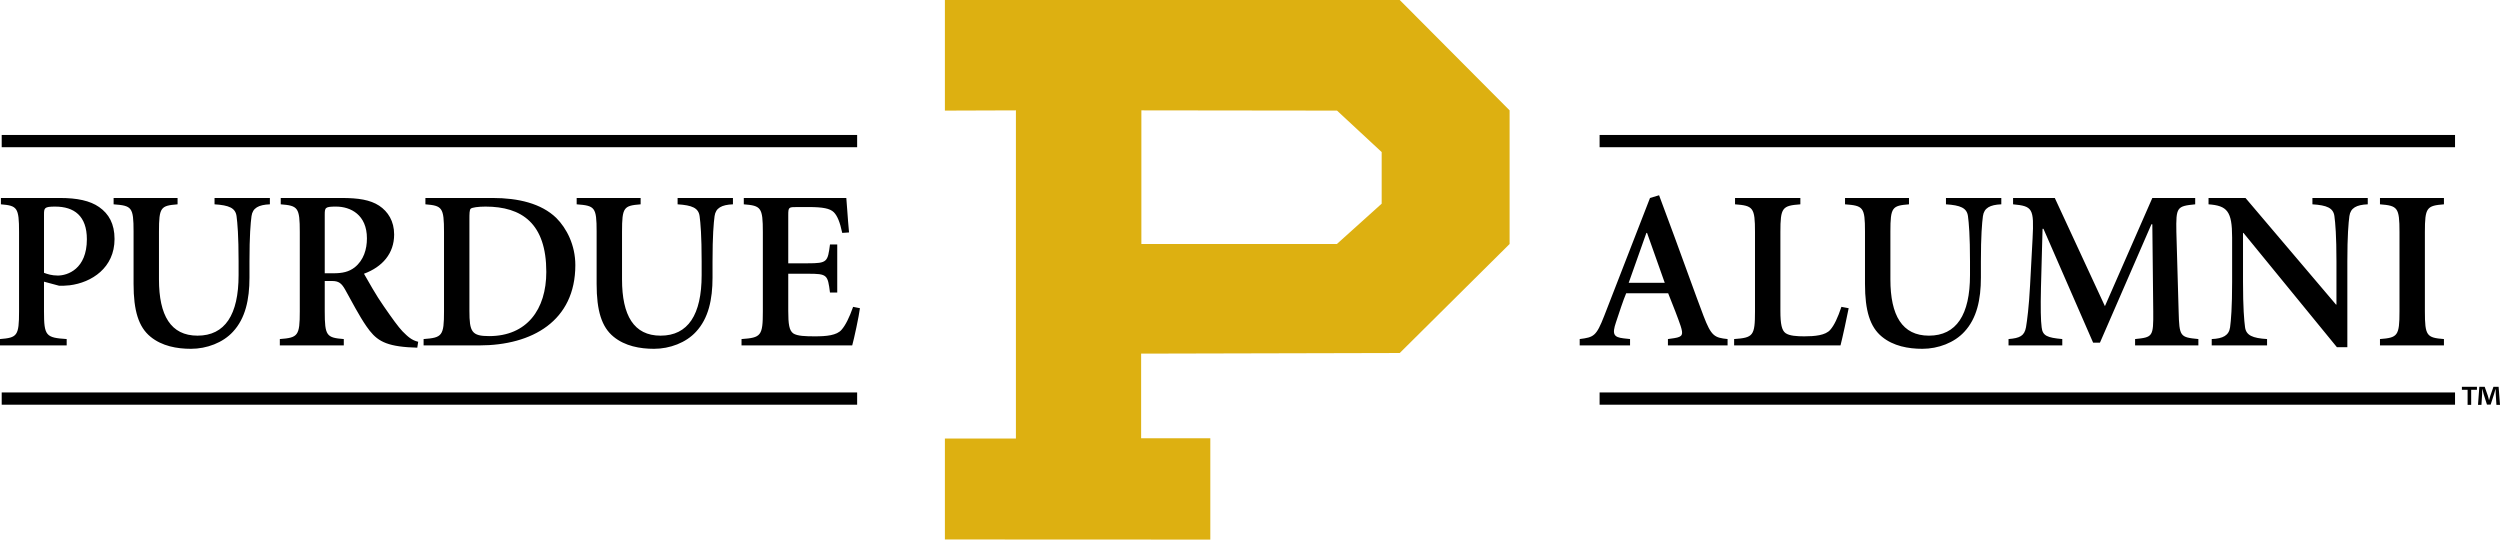
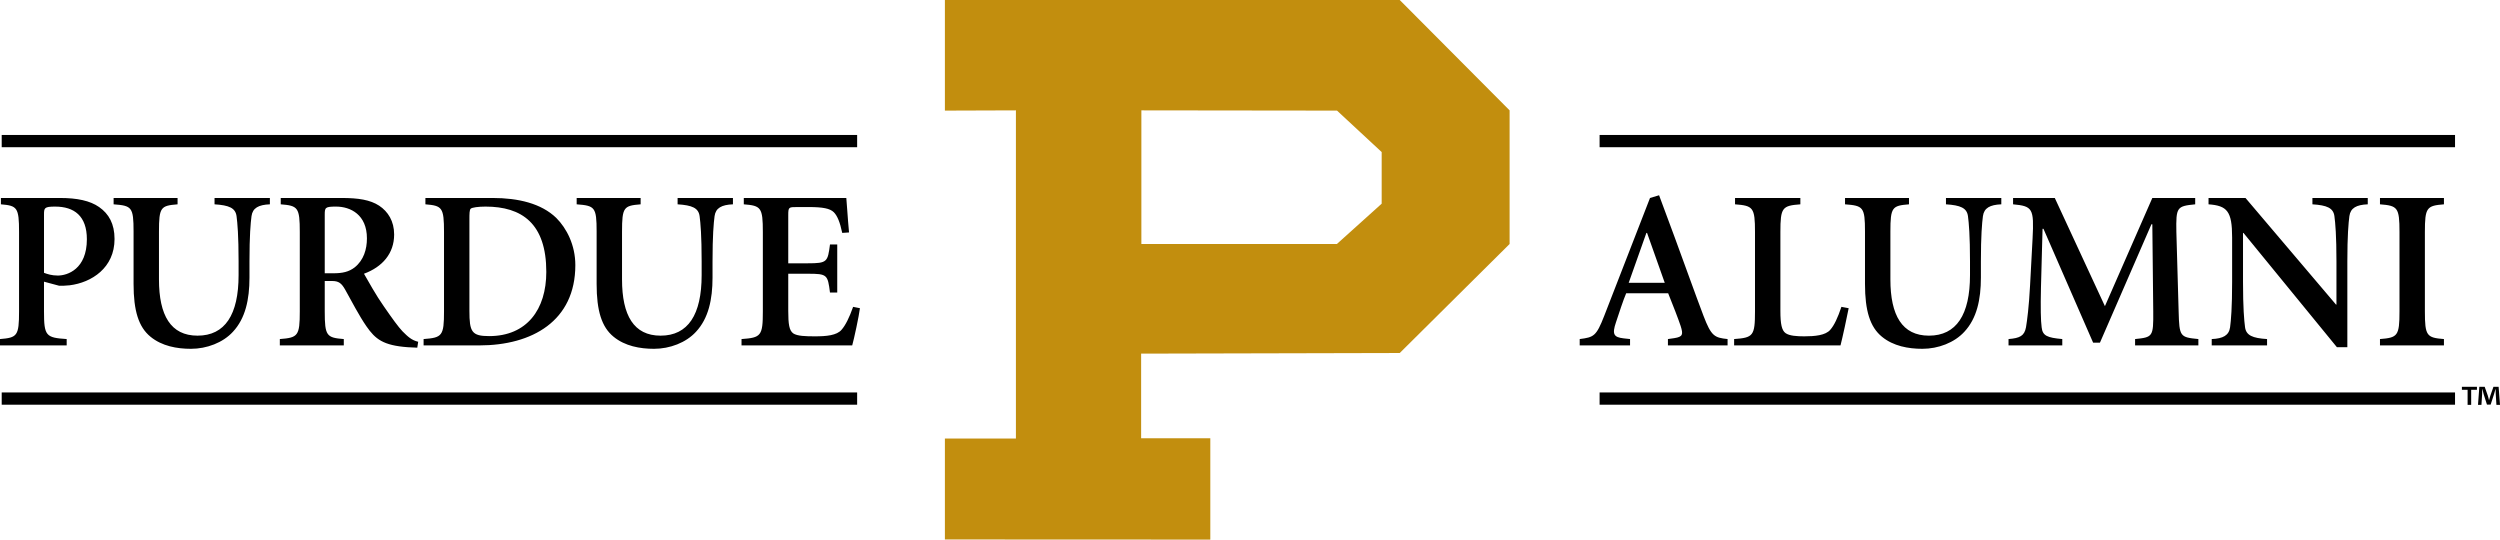
<svg xmlns="http://www.w3.org/2000/svg" viewBox="0 0 411.216 88.756" aria-labelledby="logo-title" role="img">
-   <path d="M187.74 18.153v21.982h32.16l7.367-6.635v-8.488l-7.346-6.819-32.18-.04zM155.422 0h74.815l18.072 18.153v21.982l-18.072 17.93-42.537.103v13.92h11.38v16.668l-43.658-.02V72.13h11.682V18.153l-11.682.04V0z" fill-rule="evenodd" clip-rule="evenodd" fill="#ddb011" />
+   <path d="M187.74 18.153v21.982h32.16l7.367-6.635v-8.488l-7.346-6.819-32.18-.04zM155.422 0h74.815l18.072 18.153v21.982l-18.072 17.93-42.537.103v13.92h11.38v16.668l-43.658-.02V72.13h11.682V18.153l-11.682.04V0z" fill-rule="evenodd" clip-rule="evenodd" fill="#c28e0e" />
  <path d="M9.887 32.565c2.797 0 4.924.448 6.417 1.492 1.604 1.12 2.536 2.76 2.536 5.26 0 4.739-3.768 7.163-7.386 7.611-.598.075-1.269.075-1.717.075l-2.5-.672v4.888c0 4.029.3 4.327 3.731 4.551v1.045H0V55.77c2.835-.225 3.134-.523 3.134-4.552V38.16c0-4.03-.299-4.327-2.985-4.552v-1.044h9.738zm-2.65 12.312c.597.223 1.306.447 2.277.447 1.567 0 4.775-1.044 4.775-5.969 0-3.843-2.09-5.373-5.223-5.373-1.791 0-1.828.224-1.828 1.344v9.55zM29.208 32.565v1.044c-2.76.224-3.06.448-3.06 4.477v7.872c0 5.932 1.94 9.253 6.343 9.253 4.514 0 6.753-3.433 6.753-9.961V43.01c0-4.253-.187-6.342-.336-7.462-.187-1.342-1.231-1.79-3.619-1.94v-1.044h9.103v1.044c-1.865.075-2.835.597-3.022 1.94-.149 1.12-.335 3.209-.335 7.462v2.65c0 3.618-.672 6.715-2.724 8.916-1.642 1.79-4.29 2.798-6.902 2.798-2.313 0-4.775-.448-6.641-1.977-1.977-1.605-2.798-4.291-2.798-8.693v-8.619c0-4.029-.298-4.252-3.283-4.477v-1.044h10.521zM56.213 32.565c2.723 0 4.663.298 6.156 1.269 1.455.97 2.462 2.536 2.462 4.737 0 3.134-1.94 5.335-4.962 6.455.597 1.044 2.052 3.656 3.246 5.335 1.418 2.052 2.387 3.395 3.096 4.141.896.895 1.493 1.455 2.575 1.716l-.15.97-1.566-.075c-4.067-.298-5.336-1.343-6.79-3.432-1.194-1.716-2.425-4.104-3.508-6.044-.596-1.044-1.044-1.417-2.163-1.417h-1.194v4.999c0 4.029.298 4.327 3.134 4.552v1.044H46.028V55.77c2.985-.225 3.283-.523 3.283-4.552V38.16c0-4.03-.298-4.327-3.134-4.552v-1.044h10.036zM53.415 44.95h1.417c1.493 0 2.538-.224 3.507-.97 1.493-1.194 2.015-2.984 2.015-4.775 0-3.88-2.686-5.224-5.074-5.224-1.79 0-1.865.15-1.865 1.344v9.625zM81.055 32.565c4.178 0 7.983.895 10.446 3.283 1.716 1.716 3.134 4.477 3.134 7.76 0 9.178-7.089 13.207-15.819 13.207h-9.14V55.77c3.06-.225 3.358-.523 3.358-4.552V38.16c0-4.03-.299-4.327-3.06-4.552v-1.044h11.081zm-3.843 18.579c0 3.433.373 4.141 3.246 4.141 6.193 0 9.401-4.365 9.401-10.558 0-7.984-4.028-10.745-9.998-10.745-1.231 0-2.2.15-2.425.336-.224.187-.224.858-.224 1.828v14.998zM105.375 32.565v1.044c-2.76.224-3.06.448-3.06 4.477v7.872c0 5.932 1.94 9.253 6.343 9.253 4.514 0 6.753-3.433 6.753-9.961V43.01c0-4.253-.187-6.342-.336-7.462-.187-1.342-1.231-1.79-3.619-1.94v-1.044h9.103v1.044c-1.865.075-2.835.597-3.022 1.94-.149 1.12-.335 3.209-.335 7.462v2.65c0 3.618-.672 6.715-2.724 8.916-1.642 1.79-4.29 2.798-6.902 2.798-2.313 0-4.775-.448-6.641-1.977-1.977-1.605-2.798-4.291-2.798-8.693v-8.619c0-4.029-.298-4.252-3.283-4.477v-1.044h10.521zM139.207 32.565c.075.597.224 3.357.448 5.67l-1.12.075c-.372-1.79-.82-2.835-1.38-3.395-.634-.634-1.828-.858-4.14-.858h-1.866c-1.418 0-1.492 0-1.492 1.343v7.91h3.208c3.209 0 3.283-.225 3.656-3.097h1.194v7.91h-1.194c-.373-2.948-.447-3.097-3.656-3.097h-3.208v6.118c0 2.164.149 3.208.82 3.693.672.448 2.015.486 3.582.486 1.865 0 3.582-.15 4.365-1.082.634-.71 1.268-1.978 1.903-3.768l1.119.223c-.15 1.269-.97 5.074-1.269 6.119h-18.206V55.77c3.209-.224 3.507-.522 3.507-4.551V38.16c0-4.03-.298-4.327-3.134-4.552v-1.044h16.863zM272.896 32.117l2.575 6.94c1.678 4.55 3.32 9.177 4.737 12.908 1.27 3.32 1.791 3.581 3.955 3.805v1.045h-9.811V55.77l1.044-.15c1.418-.224 1.492-.597 1.044-2.015-.373-1.119-1.268-3.432-2.051-5.372h-6.902c-.485 1.12-1.157 3.209-1.68 4.776-.671 1.977-.373 2.462 1.27 2.648l1.044.112v1.045h-8.282V55.77c2.312-.298 2.722-.447 4.03-3.805l7.534-19.4 1.493-.448zm-4.999 14.401h5.932l-2.91-8.208h-.111l-2.91 8.208zM296.134 32.565v1.044c-2.985.224-3.283.523-3.283 4.552v12.983c0 2.164.224 3.208.858 3.656.634.448 1.865.523 3.06.523 1.715 0 3.506-.15 4.29-1.082.633-.71 1.231-1.978 1.828-3.768l1.194.223c-.225 1.194-1.045 5-1.344 6.119H285.24V55.77c3.134-.225 3.433-.523 3.433-4.552V38.16c0-4.03-.299-4.327-3.283-4.552v-1.044h10.744zM314.003 32.565v1.044c-2.76.224-3.059.448-3.059 4.477v7.872c0 5.932 1.94 9.253 6.342 9.253 4.515 0 6.753-3.433 6.753-9.961V43.01c0-4.253-.187-6.342-.336-7.462-.186-1.342-1.231-1.79-3.618-1.94v-1.044h9.103v1.044c-1.866.075-2.836.597-3.023 1.94-.148 1.12-.335 3.209-.335 7.462v2.65c0 3.618-.672 6.715-2.724 8.916-1.641 1.79-4.29 2.798-6.902 2.798-2.312 0-4.775-.448-6.64-1.977-1.977-1.605-2.798-4.291-2.798-8.693v-8.619c0-4.029-.298-4.252-3.284-4.477v-1.044h10.52zM337.986 32.565l8.245 17.796 7.797-17.796h7.052v1.044c-3.022.3-3.17.448-3.097 4.552l.373 13.058c.112 4.178.225 4.253 3.246 4.551v1.045h-10.409V55.77c2.91-.3 3.023-.374 2.986-4.552l-.15-14.326h-.15l-8.468 19.474h-1.119l-8.17-18.728h-.15l-.261 9.662c-.075 3.358-.038 5.41.112 6.53.149 1.417.932 1.715 3.395 1.94v1.044h-8.842V55.77c1.865-.15 2.611-.523 2.873-1.94.185-1.12.484-3.321.67-6.903l.412-7.685c.26-4.962 0-5.335-3.209-5.634v-1.044h6.864zM369.355 32.565L384.241 50.1h.074V43.01c0-4.253-.185-6.342-.336-7.462-.185-1.342-1.23-1.79-3.618-1.94v-1.044h9.103v1.044c-1.865.075-2.835.597-3.022 1.94-.148 1.12-.336 3.209-.336 7.462v14.102h-1.715L369.019 38.31h-.074v8.059c0 4.253.187 6.342.335 7.462.188 1.342 1.233 1.79 3.62 1.94v1.044h-9.103V55.77c1.865-.075 2.835-.598 3.021-1.94.15-1.12.336-3.209.336-7.462v-7.312c0-4.328-.821-5.223-3.88-5.448v-1.044h6.081zM401.995 32.565v1.044c-2.836.224-3.135.523-3.135 4.552V51.22c0 4.029.3 4.327 3.135 4.551v1.045h-10.521V55.77c2.91-.225 3.209-.523 3.209-4.552V38.16c0-4.03-.3-4.327-3.21-4.552v-1.044h10.522z" />
  <path d="M407.423 63.627v.491h-.948v2.474h-.588v-2.474h-.938v-.491h2.474zm3.204 2.965l-.11-1.745c-.01-.228-.01-.512-.02-.827h-.033c-.076.26-.175.609-.251.881l-.534 1.647h-.61l-.535-1.69c-.055-.218-.14-.578-.206-.838h-.033c0 .272-.012.555-.022.827l-.109 1.745h-.566l.217-2.965h.883l.512 1.45c.077.228.12.446.197.751h.01c.076-.26.142-.523.207-.73l.513-1.471h.85l.229 2.965h-.59z" />
  <rect x=".28" y="22.2" width="140.708" height="2.015" />
  <rect x=".28" y="64.553" width="140.708" height="2.015" />
  <rect x="263.112" y="22.2" width="140.708" height="2.015" />
  <rect x="263.112" y="64.553" width="140.708" height="2.015" />
</svg>
